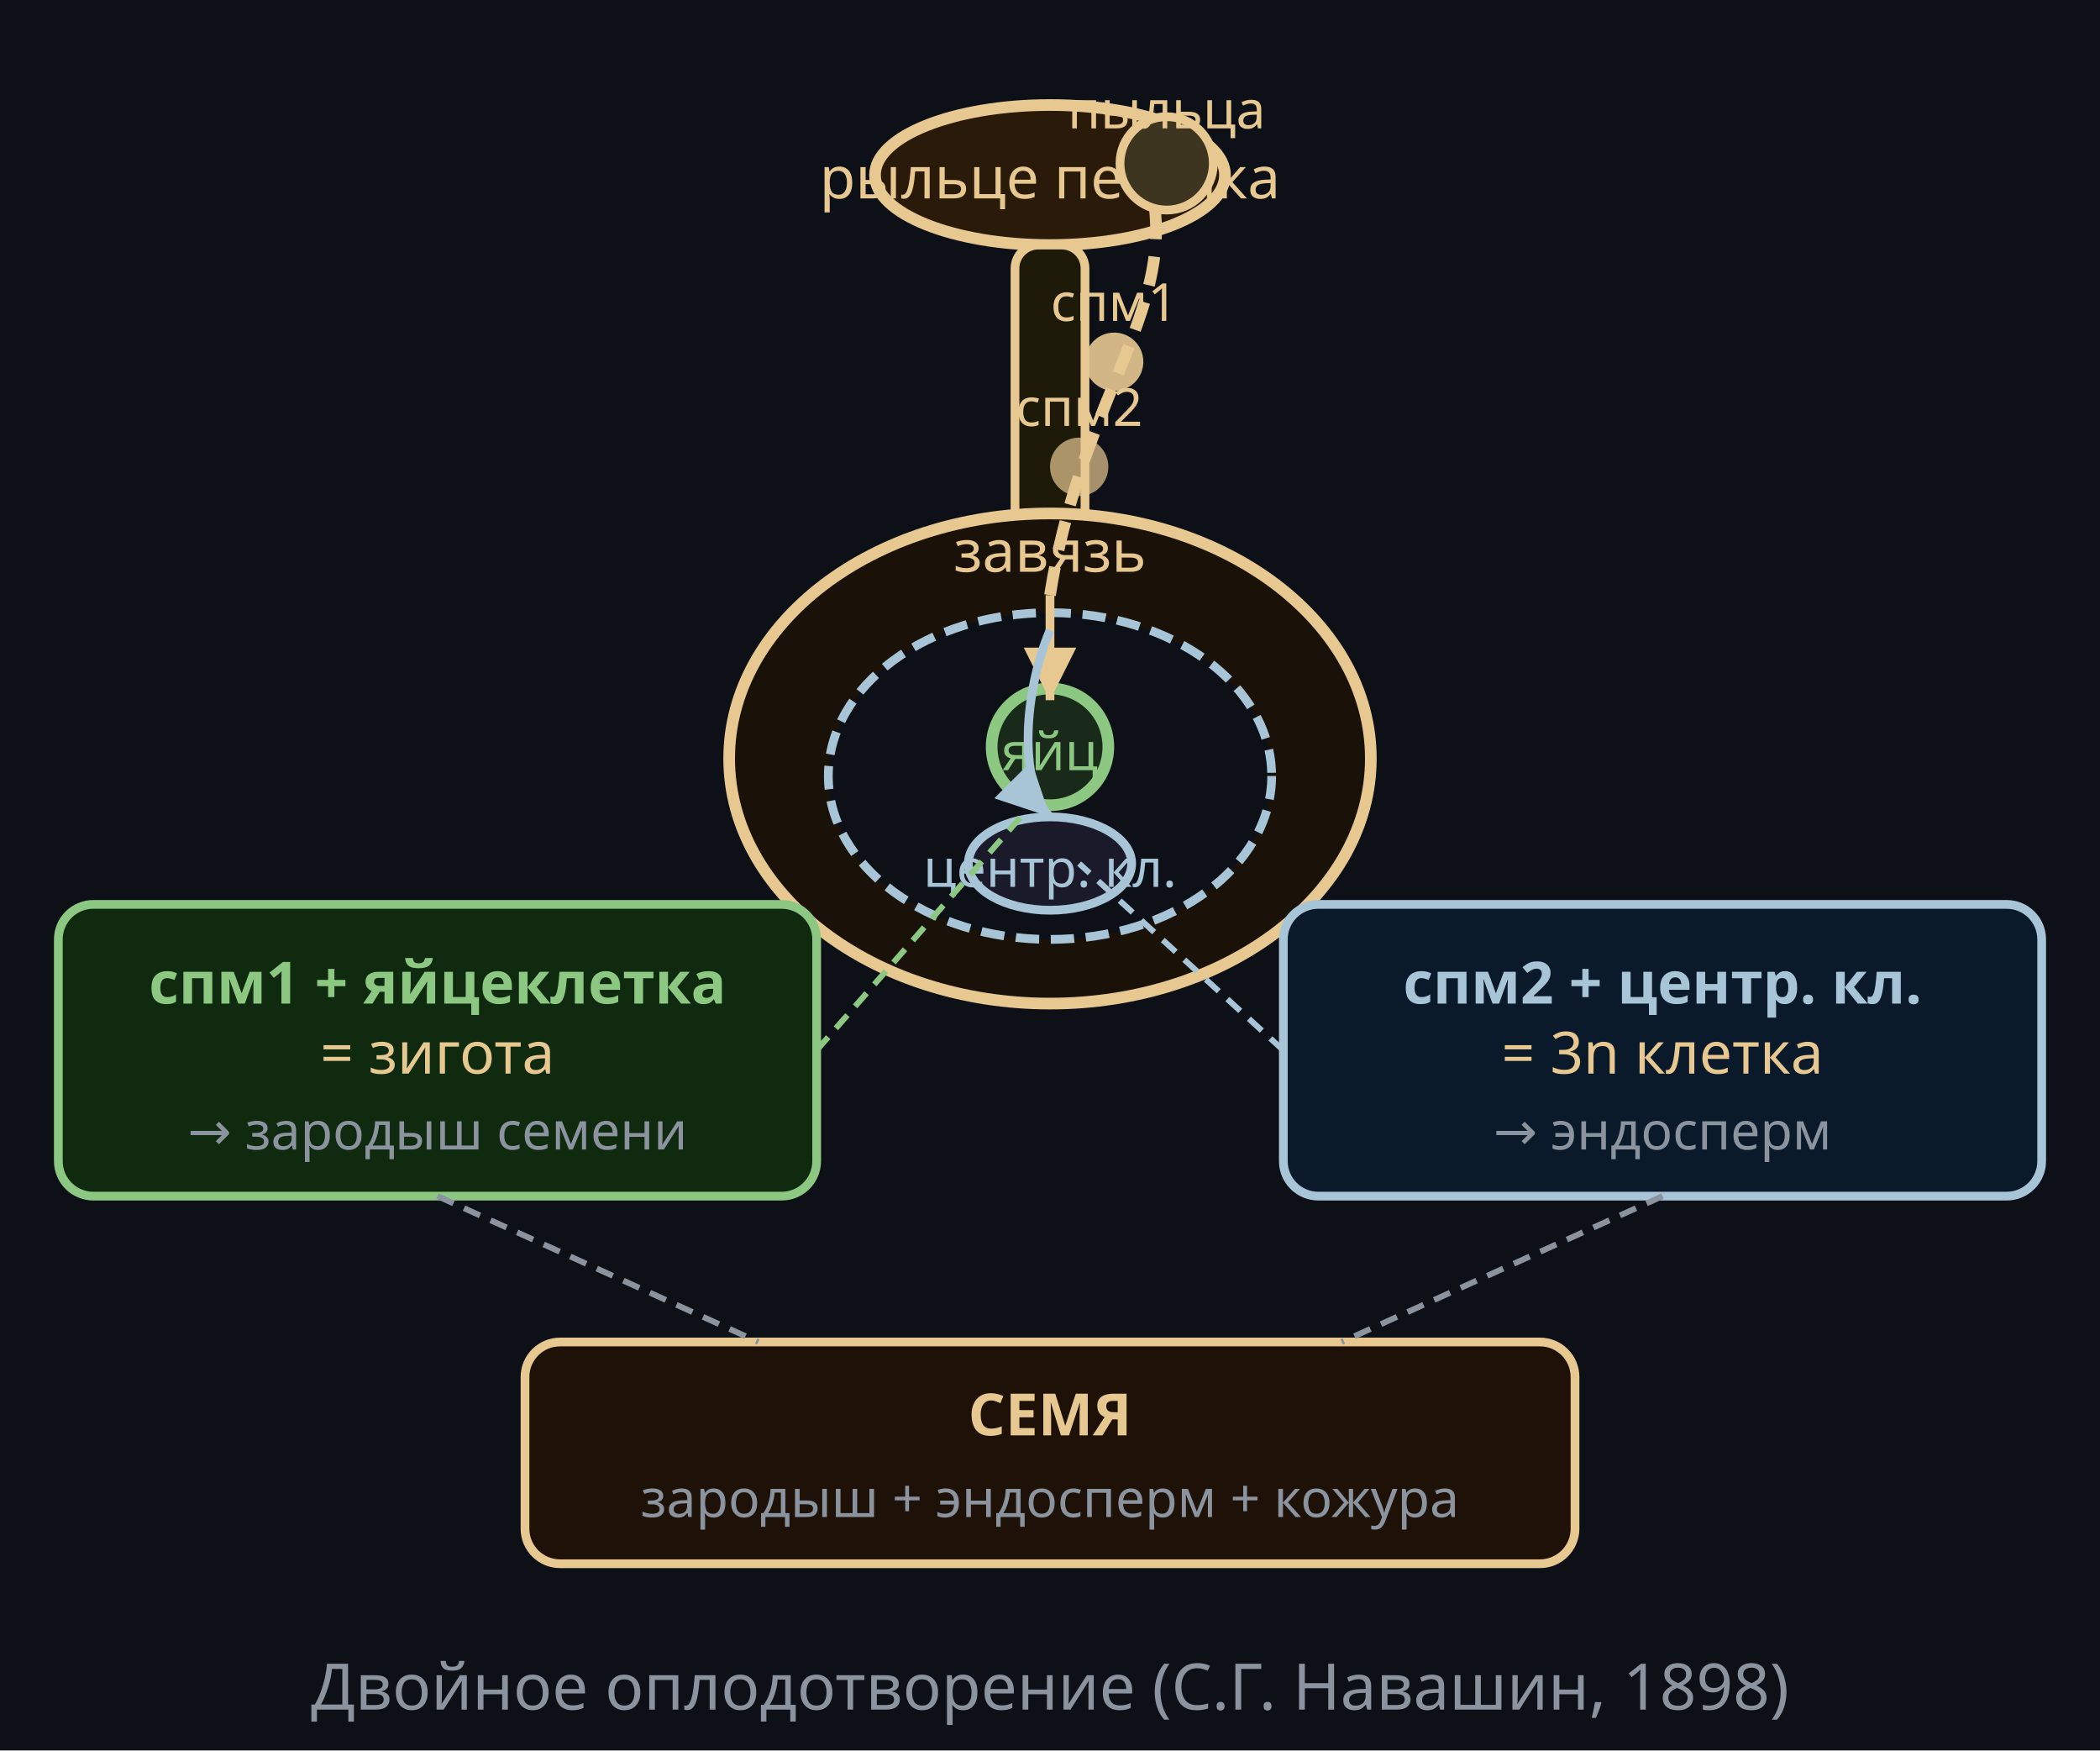
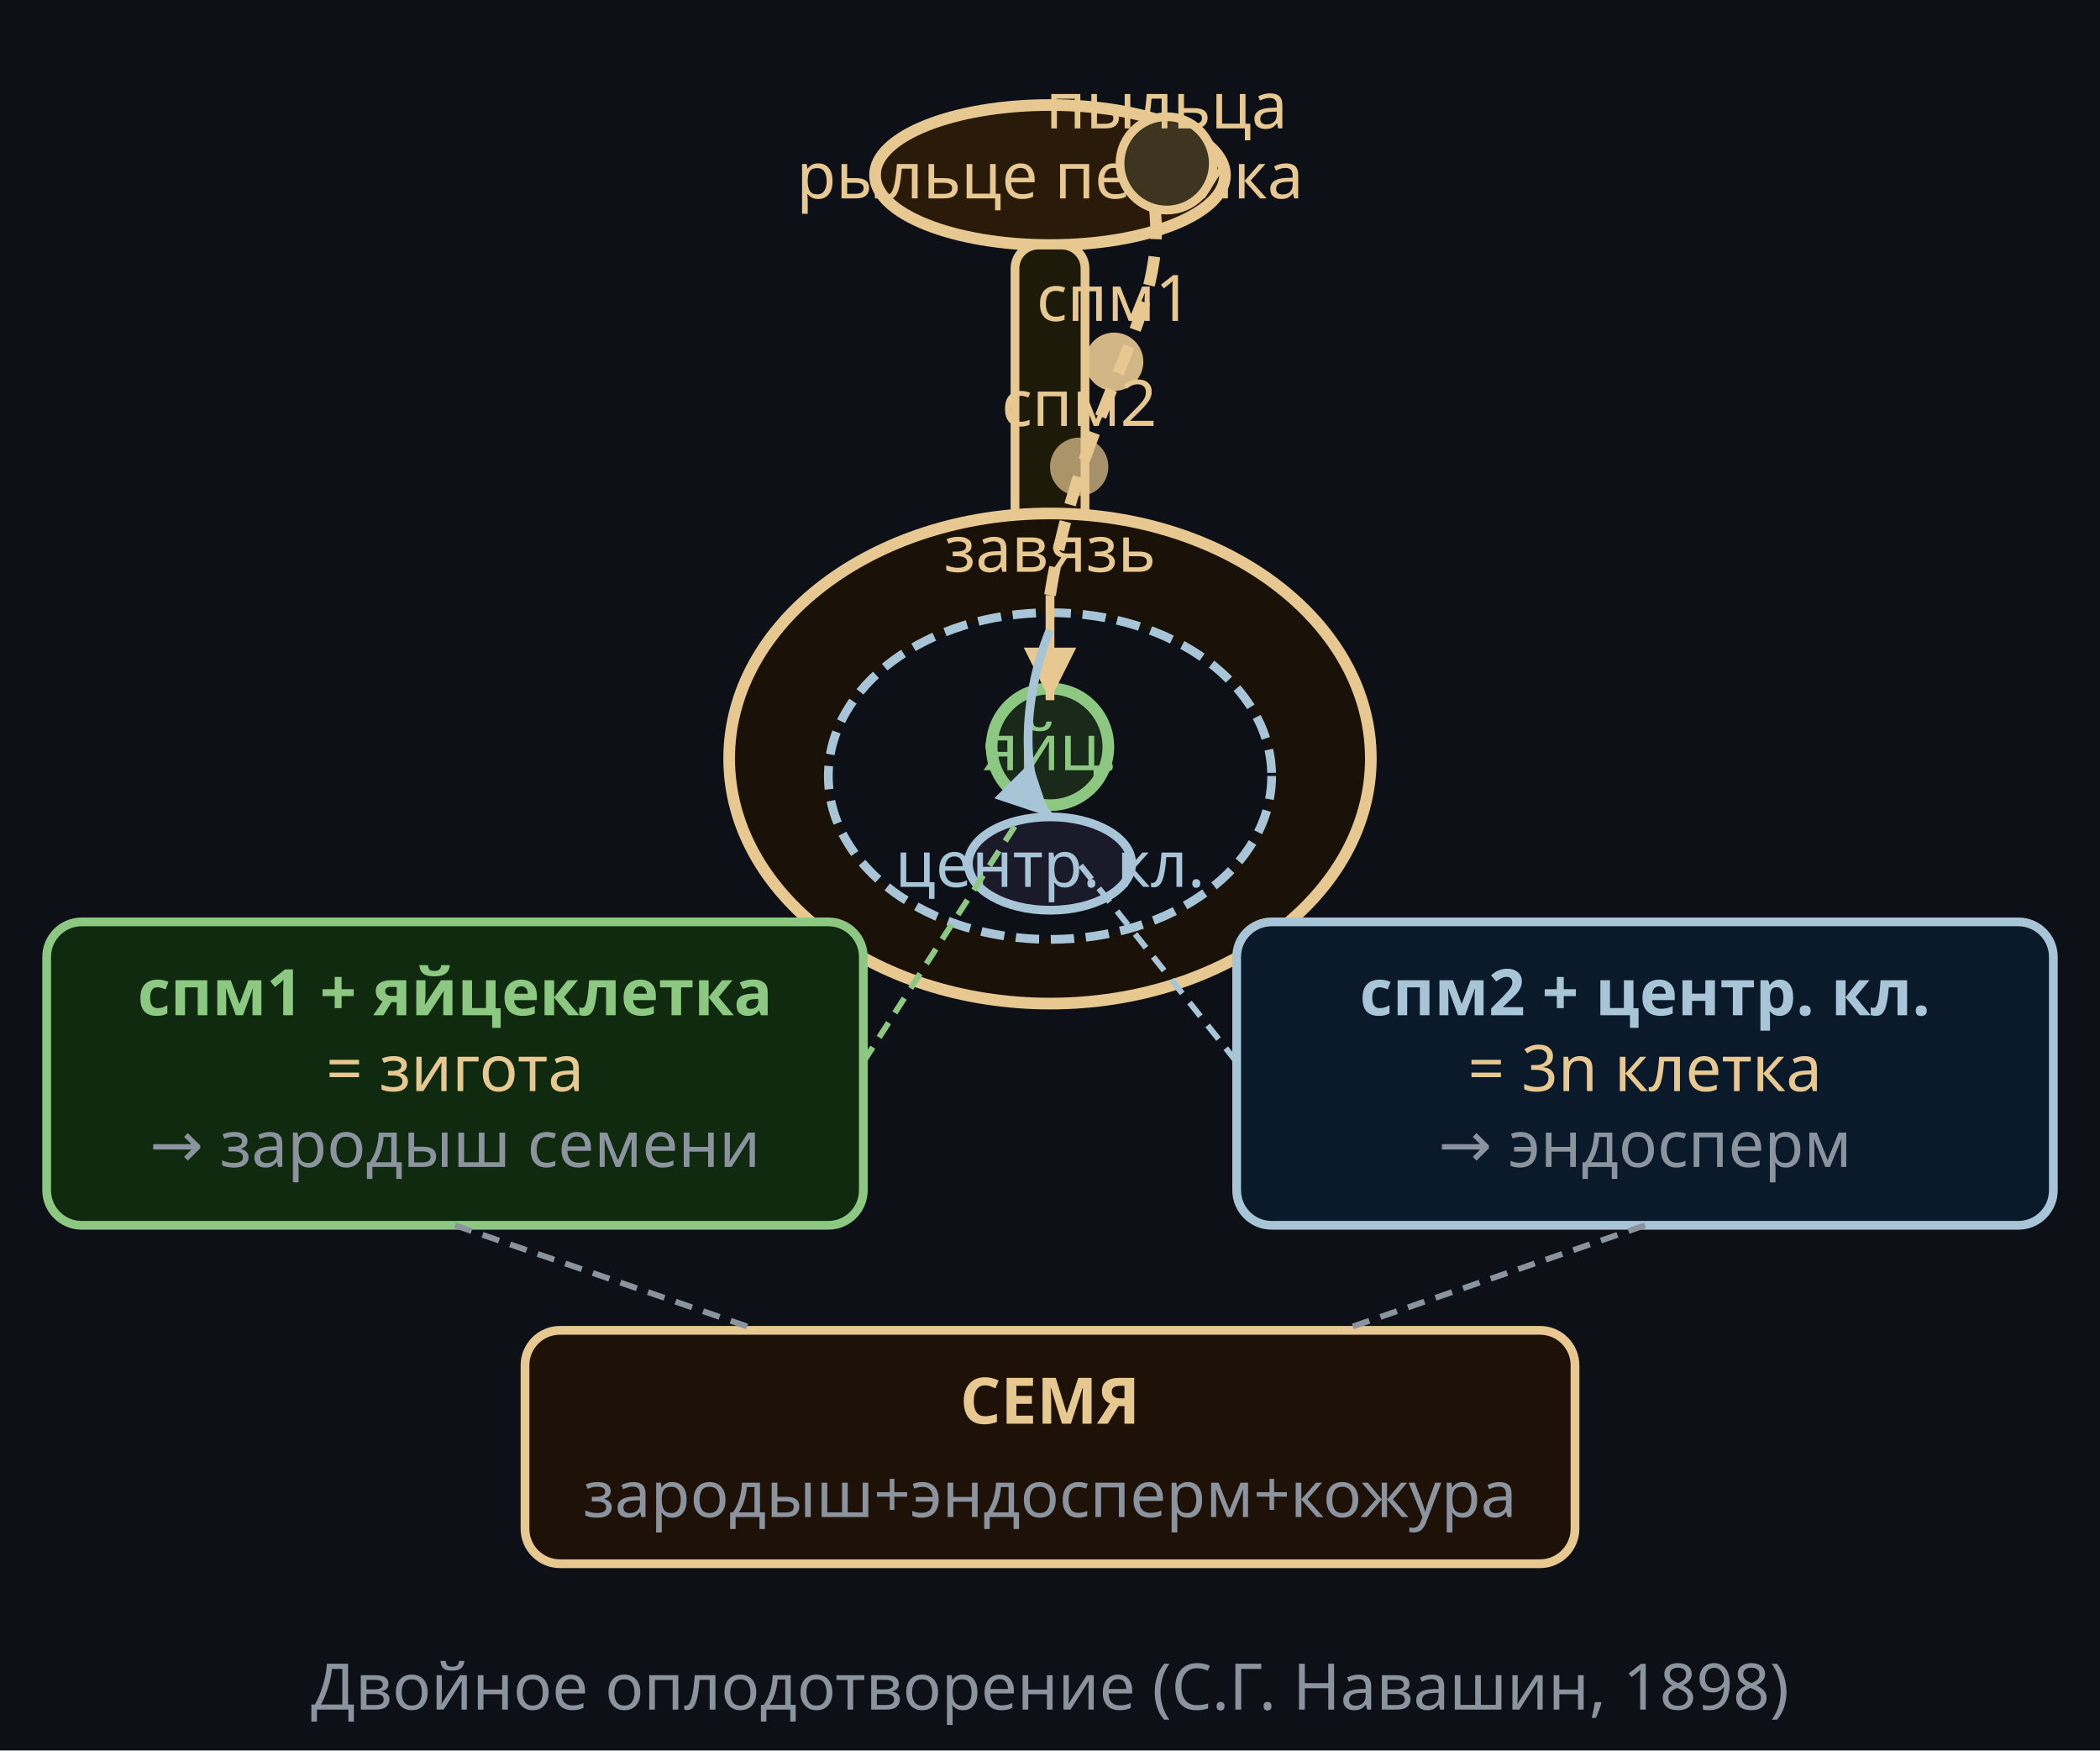
<svg xmlns="http://www.w3.org/2000/svg" viewBox="0 0 360 300" font-family="system-ui,sans-serif">
  <rect width="360" height="300" fill="#0d1117" />
  <ellipse cx="180" cy="30" rx="30" ry="12" fill="#2a1a0a" stroke="#e8c891" stroke-width="2" />
-   <text x="180" y="34" text-anchor="middle" font-size="10" fill="#e8c891">рыльце пестика</text>
+   <text x="180" y="34" text-anchor="middle" font-size="11" fill="#e8c891">рыльце пестика</text>
  <rect x="174" y="42" width="12" height="60" rx="4" fill="#1e1a0a" stroke="#e8c891" stroke-width="1.5" />
  <ellipse cx="180" cy="130" rx="55" ry="42" fill="#1a1208" stroke="#e8c891" stroke-width="2" />
-   <text x="180" y="98" text-anchor="middle" font-size="10" fill="#e8c891">завязь</text>
+   <text x="180" y="98" text-anchor="middle" font-size="11" fill="#e8c891">завязь</text>
  <ellipse cx="180" cy="133" rx="38" ry="28" fill="#0d1117" stroke="#a8c5d8" stroke-width="1.5" stroke-dasharray="4,2" />
  <circle cx="180" cy="128" r="10" fill="#1a2a1a" stroke="#8cc882" stroke-width="2" />
-   <text x="180" y="132" text-anchor="middle" font-size="9" fill="#8cc882">яйц</text>
+   <text x="180" y="132" text-anchor="middle" font-size="11" fill="#8cc882">яйц.</text>
  <ellipse cx="180" cy="148" rx="14" ry="8" fill="#1a1a2a" stroke="#a8c5d8" stroke-width="1.5" />
-   <text x="180" y="152" text-anchor="middle" font-size="9" fill="#a8c5d8">центр. кл.</text>
+   <text x="180" y="152" text-anchor="middle" font-size="11" fill="#a8c5d8">центр. кл.</text>
  <circle cx="200" cy="28" r="8" fill="#3d3520" stroke="#e8c891" stroke-width="1.5" />
-   <text x="200" y="22" text-anchor="middle" font-size="9" fill="#e8c891">пыльца</text>
+   <text x="200" y="22" text-anchor="middle" font-size="11" fill="#e8c891">пыльца</text>
  <path d="M198,36 C200,55 185,70 180,102" stroke="#e8c891" stroke-width="2" fill="none" stroke-dasharray="5,3" />
  <circle cx="191" cy="62" r="5" fill="#e8c891" opacity="0.9" />
-   <text x="191" y="55" text-anchor="middle" font-size="9" fill="#e8c891">спм1</text>
+   <text x="191" y="55" text-anchor="middle" font-size="11" fill="#e8c891">спм1</text>
  <circle cx="185" cy="80" r="5" fill="#e8c891" opacity="0.7" />
-   <text x="185" y="73" text-anchor="middle" font-size="9" fill="#e8c891">спм2</text>
+   <text x="185" y="73" text-anchor="middle" font-size="11" fill="#e8c891">спм2</text>
  <line x1="180" y1="102" x2="180" y2="120" stroke="#e8c891" stroke-width="1.5" marker-end="url(#f_arr)" />
  <path d="M180,108 C175,120 175,135 180,140" stroke="#a8c5d8" stroke-width="1.5" fill="none" marker-end="url(#f_arr2)" />
-   <rect x="10" y="155" width="130" height="50" rx="6" fill="#0f2a0f" stroke="#8cc882" stroke-width="1.5" />
-   <text x="75" y="172" text-anchor="middle" font-size="10" fill="#8cc882" font-weight="600">спм1 + яйцеклетка</text>
-   <text x="75" y="184" text-anchor="middle" font-size="10" fill="#e8c891">= зигота</text>
-   <text x="75" y="197" text-anchor="middle" font-size="9" fill="#8b949e">→ зародыш семени</text>
-   <line x1="140" y1="180" x2="175" y2="140" stroke="#8cc882" stroke-width="1" stroke-dasharray="3,2" />
-   <rect x="220" y="155" width="130" height="50" rx="6" fill="#0a1a2a" stroke="#a8c5d8" stroke-width="1.5" />
-   <text x="285" y="172" text-anchor="middle" font-size="10" fill="#a8c5d8" font-weight="600">спм2 + центр. кл.</text>
-   <text x="285" y="184" text-anchor="middle" font-size="10" fill="#e8c891">= 3n клетка</text>
-   <text x="285" y="197" text-anchor="middle" font-size="9" fill="#8b949e">→ эндосперм</text>
-   <line x1="220" y1="180" x2="185" y2="148" stroke="#a8c5d8" stroke-width="1" stroke-dasharray="3,2" />
-   <rect x="90" y="230" width="180" height="38" rx="6" fill="#1e1208" stroke="#e8c891" stroke-width="1.5" />
-   <text x="180" y="246" text-anchor="middle" font-size="10" fill="#e8c891" font-weight="600">СЕМЯ</text>
-   <text x="180" y="260" text-anchor="middle" font-size="9" fill="#8b949e">зародыш + эндосперм + кожура</text>
-   <line x1="75" y1="205" x2="130" y2="230" stroke="#8b949e" stroke-width="1" stroke-dasharray="3,2" />
-   <line x1="285" y1="205" x2="230" y2="230" stroke="#8b949e" stroke-width="1" stroke-dasharray="3,2" />
+   <rect x="8" y="158" width="140" height="52" rx="6" fill="#0f2a0f" stroke="#8cc882" stroke-width="1.5" />
+   <text x="78" y="174" text-anchor="middle" font-size="11" fill="#8cc882" font-weight="600">спм1 + яйцеклетка</text>
+   <text x="78" y="187" text-anchor="middle" font-size="11" fill="#e8c891">= зигота</text>
+   <text x="78" y="200" text-anchor="middle" font-size="11" fill="#8b949e">→ зародыш семени</text>
+   <line x1="148" y1="182" x2="175" y2="140" stroke="#8cc882" stroke-width="1" stroke-dasharray="3,2" />
+   <rect x="212" y="158" width="140" height="52" rx="6" fill="#0a1a2a" stroke="#a8c5d8" stroke-width="1.5" />
+   <text x="282" y="174" text-anchor="middle" font-size="11" fill="#a8c5d8" font-weight="600">спм2 + центр. кл.</text>
+   <text x="282" y="187" text-anchor="middle" font-size="11" fill="#e8c891">= 3n клетка</text>
+   <text x="282" y="200" text-anchor="middle" font-size="11" fill="#8b949e">→ эндосперм</text>
+   <line x1="212" y1="182" x2="185" y2="148" stroke="#a8c5d8" stroke-width="1" stroke-dasharray="3,2" />
+   <rect x="90" y="228" width="180" height="40" rx="6" fill="#1e1208" stroke="#e8c891" stroke-width="1.5" />
+   <text x="180" y="244" text-anchor="middle" font-size="11" fill="#e8c891" font-weight="600">СЕМЯ</text>
+   <text x="180" y="260" text-anchor="middle" font-size="11" fill="#8b949e">зародыш+эндосперм+кожура</text>
+   <line x1="78" y1="210" x2="130" y2="228" stroke="#8b949e" stroke-width="1" stroke-dasharray="3,2" />
+   <line x1="282" y1="210" x2="230" y2="228" stroke="#8b949e" stroke-width="1" stroke-dasharray="3,2" />
  <defs>
    <marker id="f_arr" markerWidth="6" markerHeight="6" refX="6" refY="3" orient="auto">
      <path d="M0,0 L6,3 L0,6Z" fill="#e8c891" />
    </marker>
    <marker id="f_arr2" markerWidth="6" markerHeight="6" refX="6" refY="3" orient="auto">
      <path d="M0,0 L6,3 L0,6Z" fill="#a8c5d8" />
    </marker>
  </defs>
-   <text x="180" y="293" text-anchor="middle" font-size="11" fill="#8b949e">Двойное оплодотворение (С.Г. Навашин, 1898)</text>
+   <text x="180" y="293" text-anchor="middle" font-size="11" fill="#8b949e" textLength="340" lengthAdjust="spacing">Двойное оплодотворение (С.Г. Навашин, 1898)</text>
</svg>
